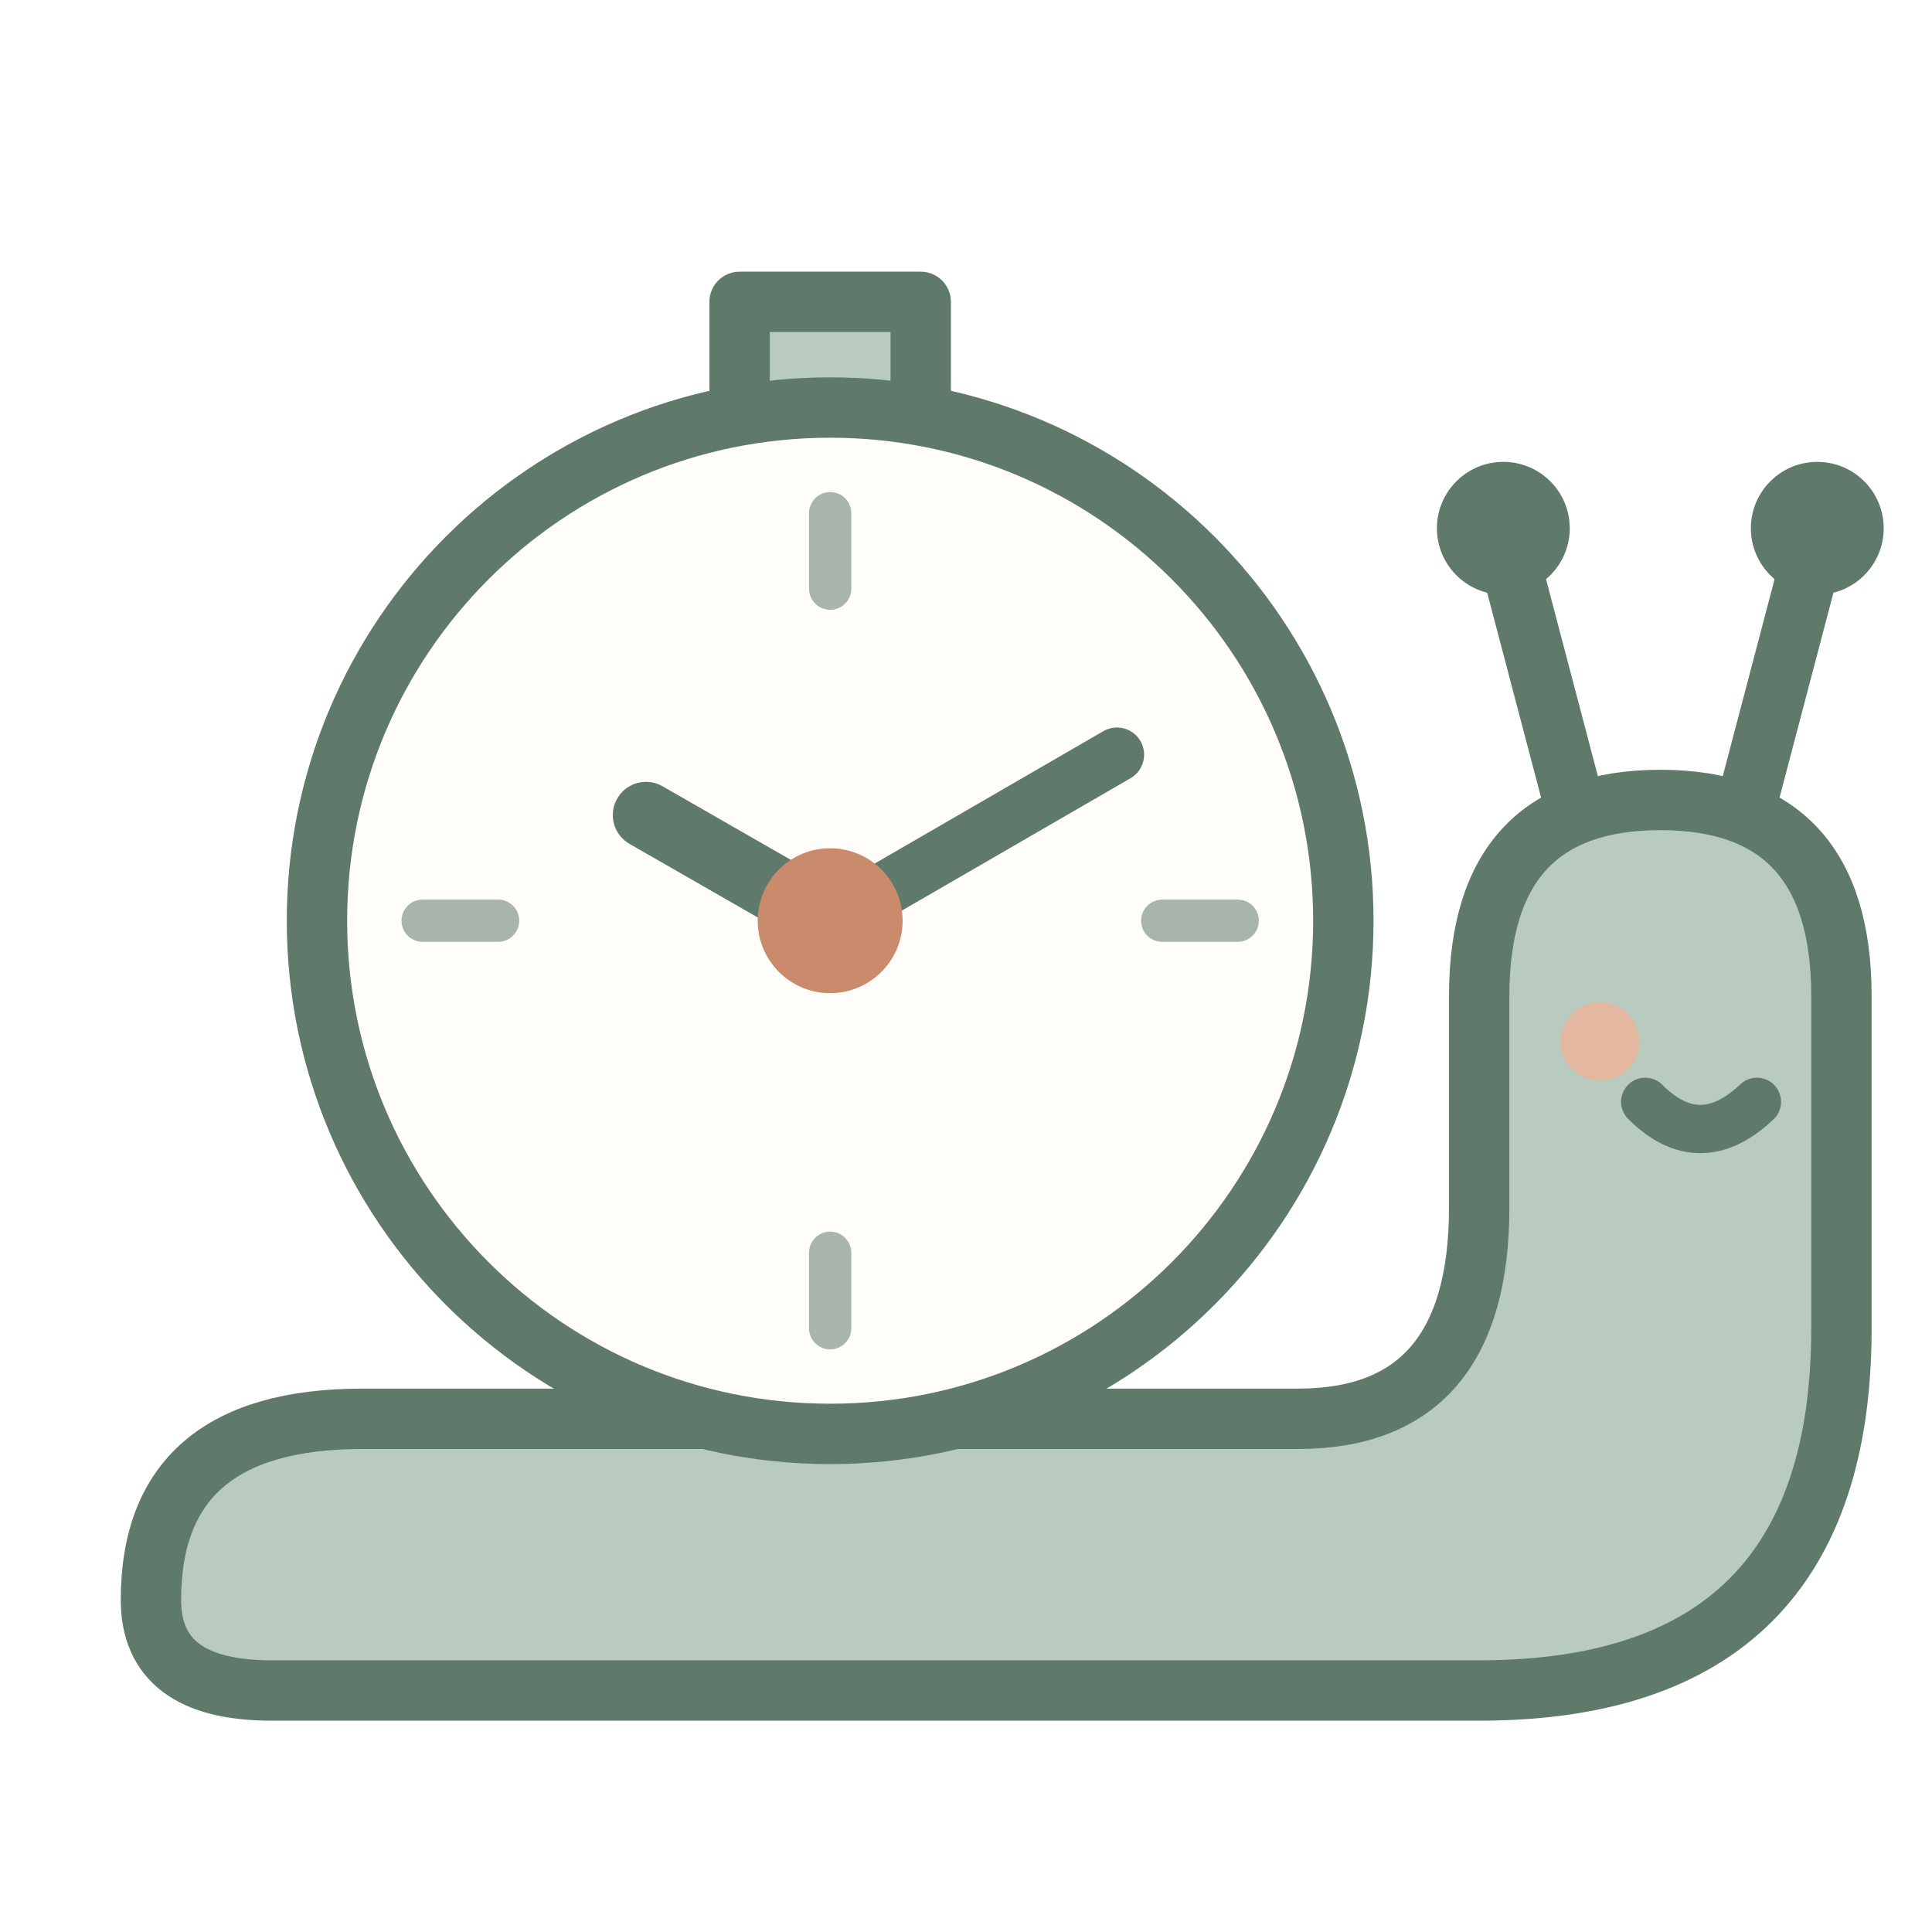
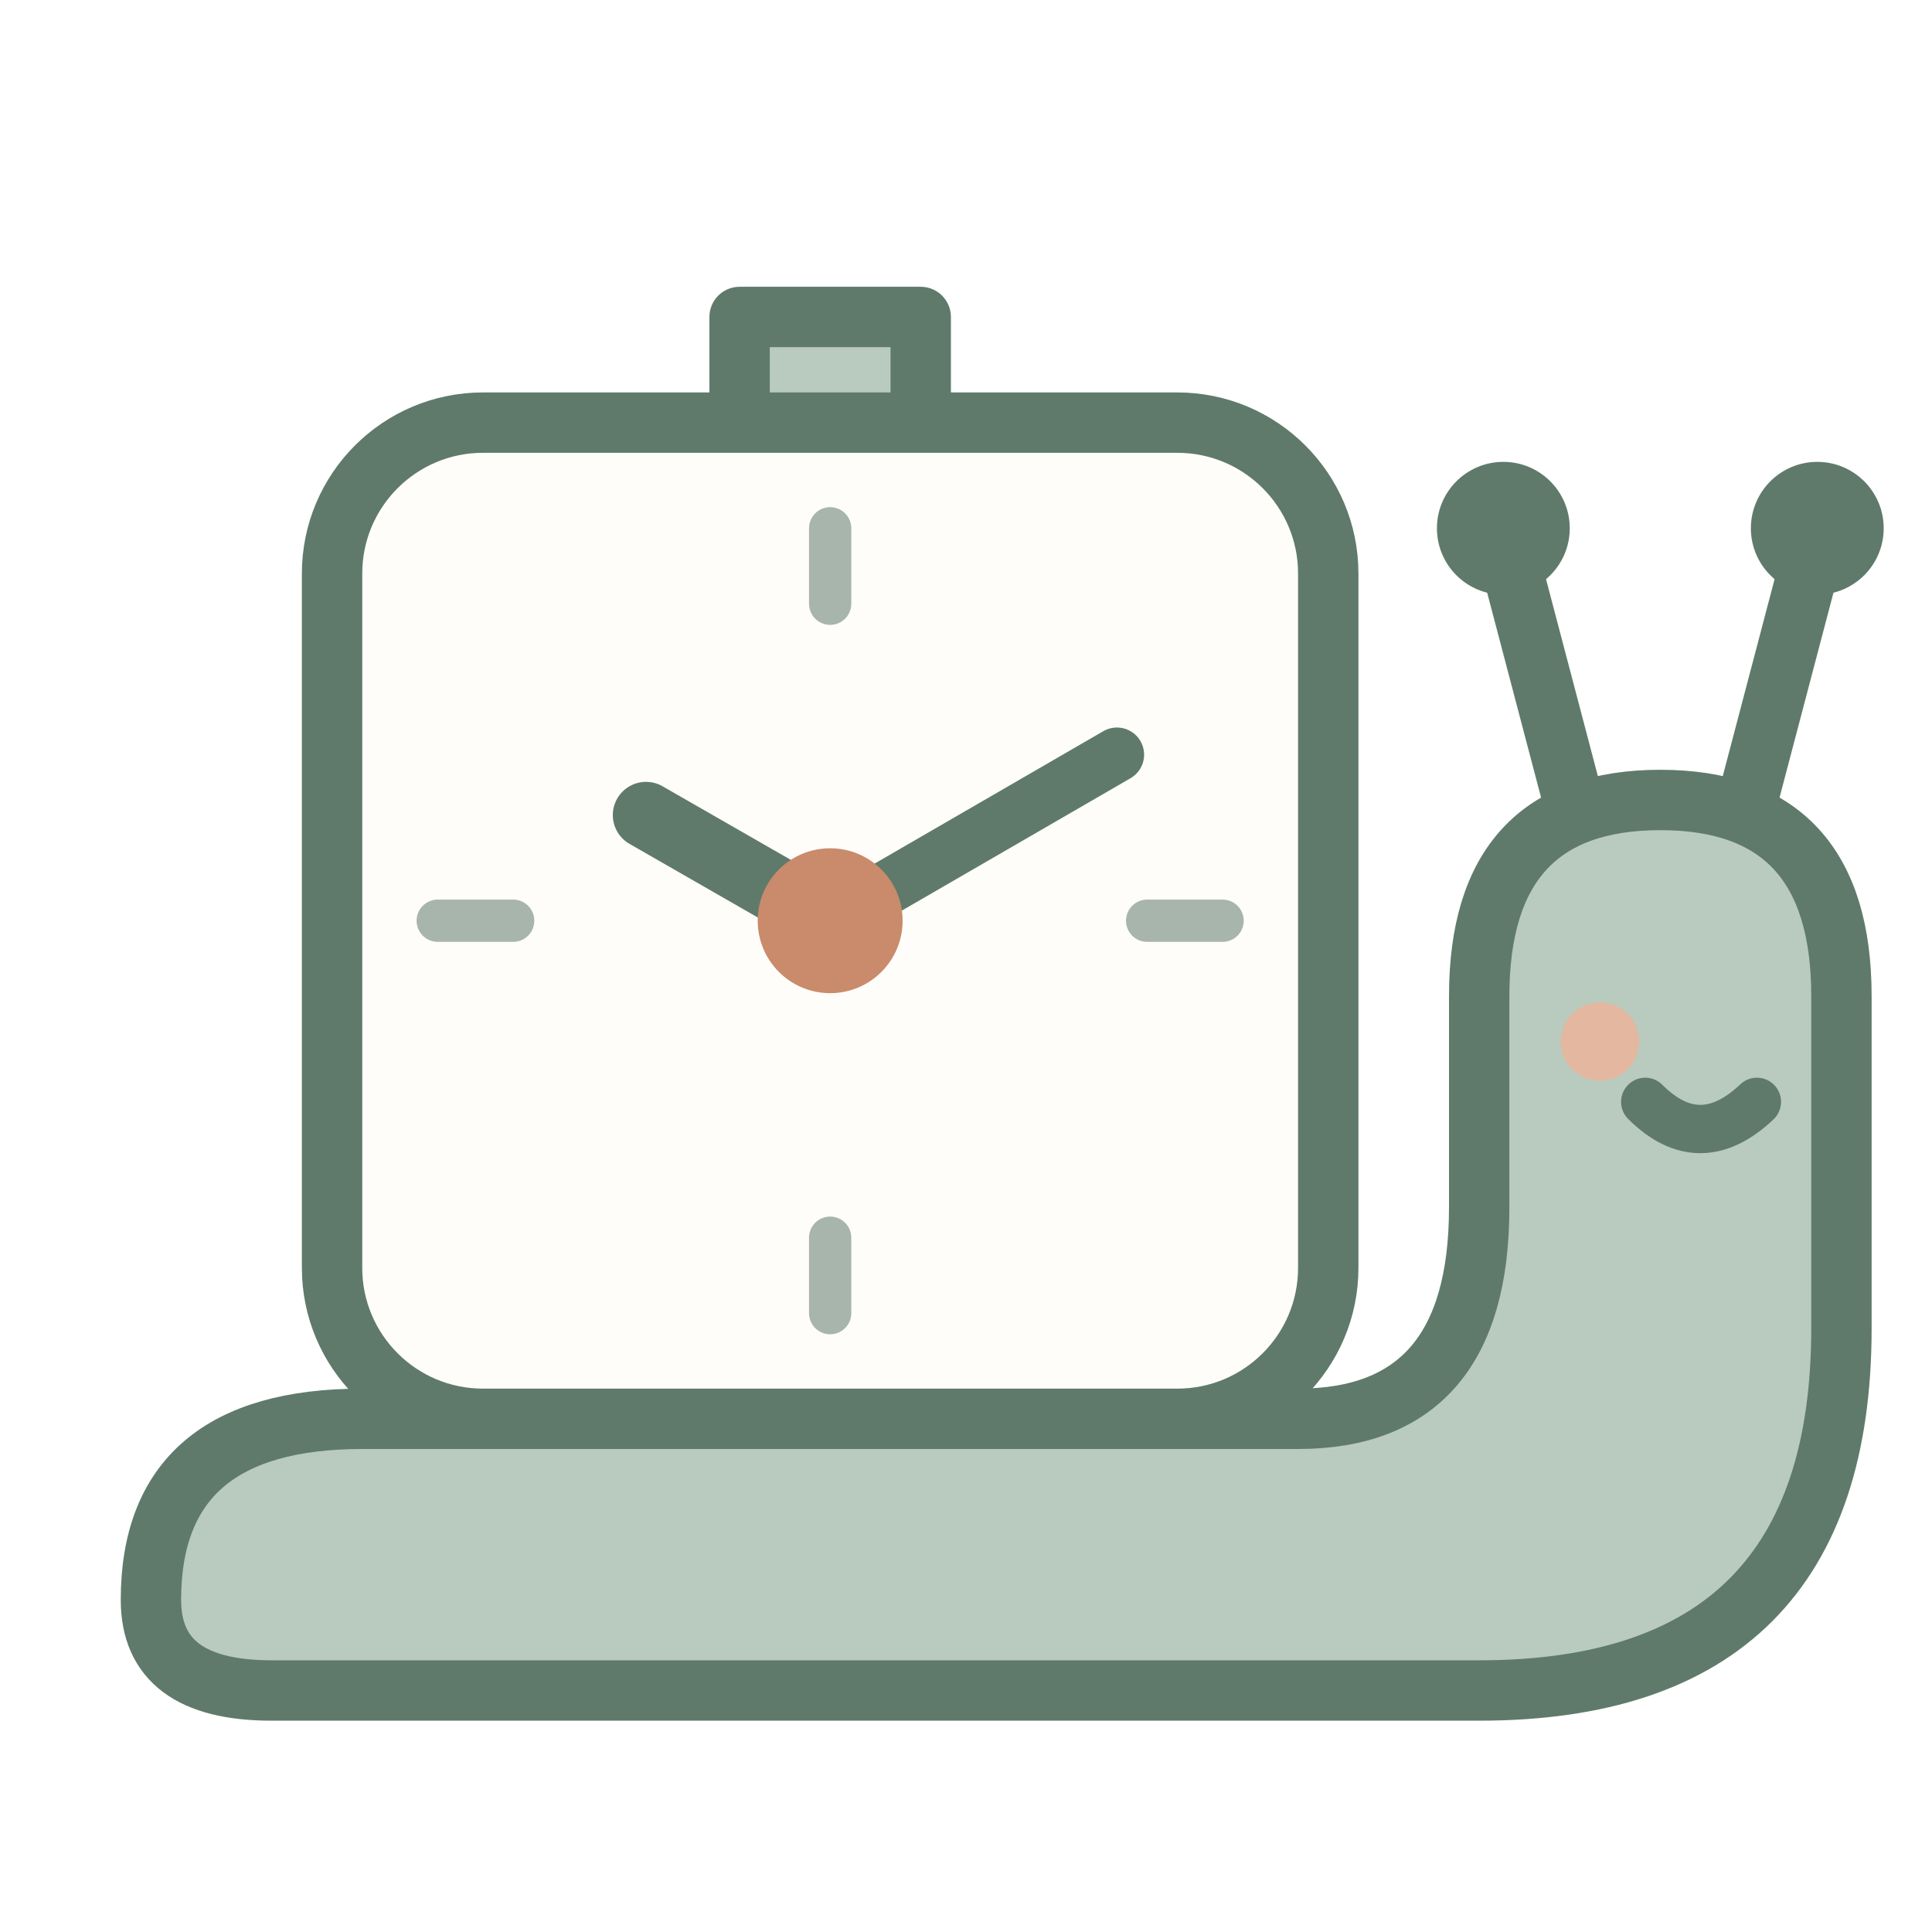
<svg xmlns="http://www.w3.org/2000/svg" viewBox="0 0 64 64" fill="none" stroke-linecap="round" stroke-linejoin="round">
  <path d="M52.5 28 L50 18.5 M57.5 28 L60 18.5" stroke="#5F7A6B" stroke-width="2" />
  <circle cx="49.8" cy="17.5" r="2.2" fill="#5F7A6B" />
  <circle cx="60.2" cy="17.5" r="2.2" fill="#5F7A6B" />
  <path d="M5 53 Q5 47 12 47 L43 47 Q49 47 49 40 L49 33 Q49 26.5 55 26.5 Q61 26.5 61 33 L61 44 Q61 56 49 56 L9 56 Q5 56 5 53 Z" fill="#B9CBBE" stroke="#5F7A6B" stroke-width="2" />
  <path d="M54.5 36.5 Q56.3 38.3 58.2 36.5" stroke="#5F7A6B" stroke-width="1.6" />
  <circle cx="53" cy="34.5" r="1.3" fill="#E3B7A0" />
-   <path d="M24.5 13.5 L24.5 10 L30.5 10 L30.5 13.5" fill="#B9CBBE" stroke="#5F7A6B" stroke-width="2" />
-   <circle cx="27.5" cy="30.5" r="17" fill="#FFFDFA" stroke="#5F7A6B" stroke-width="2" />
-   <path d="M27.5 17 V19.5 M27.5 41.5 V44 M14 30.5 H16.5 M38.5 30.5 H41" stroke="#5F7A6B" stroke-width="1.4" opacity=".55" />
+   <path d="M24.5 14 L24.5 10.5 L30.5 10.5 L30.5 14" fill="#B9CBBE" stroke="#5F7A6B" stroke-width="2" />
+   <rect x="11" y="14" width="33" height="33" rx="5" fill="#FFFDFA" stroke="#5F7A6B" stroke-width="2" />
+   <path d="M27.5 17.5 V20 M27.5 41 V43.5 M14.5 30.5 H17 M38 30.5 H40.5" stroke="#5F7A6B" stroke-width="1.4" opacity=".55" />
  <path d="M27.5 30.5 L21.4 27" stroke="#5F7A6B" stroke-width="2.2" />
  <path d="M27.5 30.5 L37 25" stroke="#5F7A6B" stroke-width="1.8" />
  <circle cx="27.5" cy="30.5" r="2.4" fill="#C98B6B" />
</svg>
